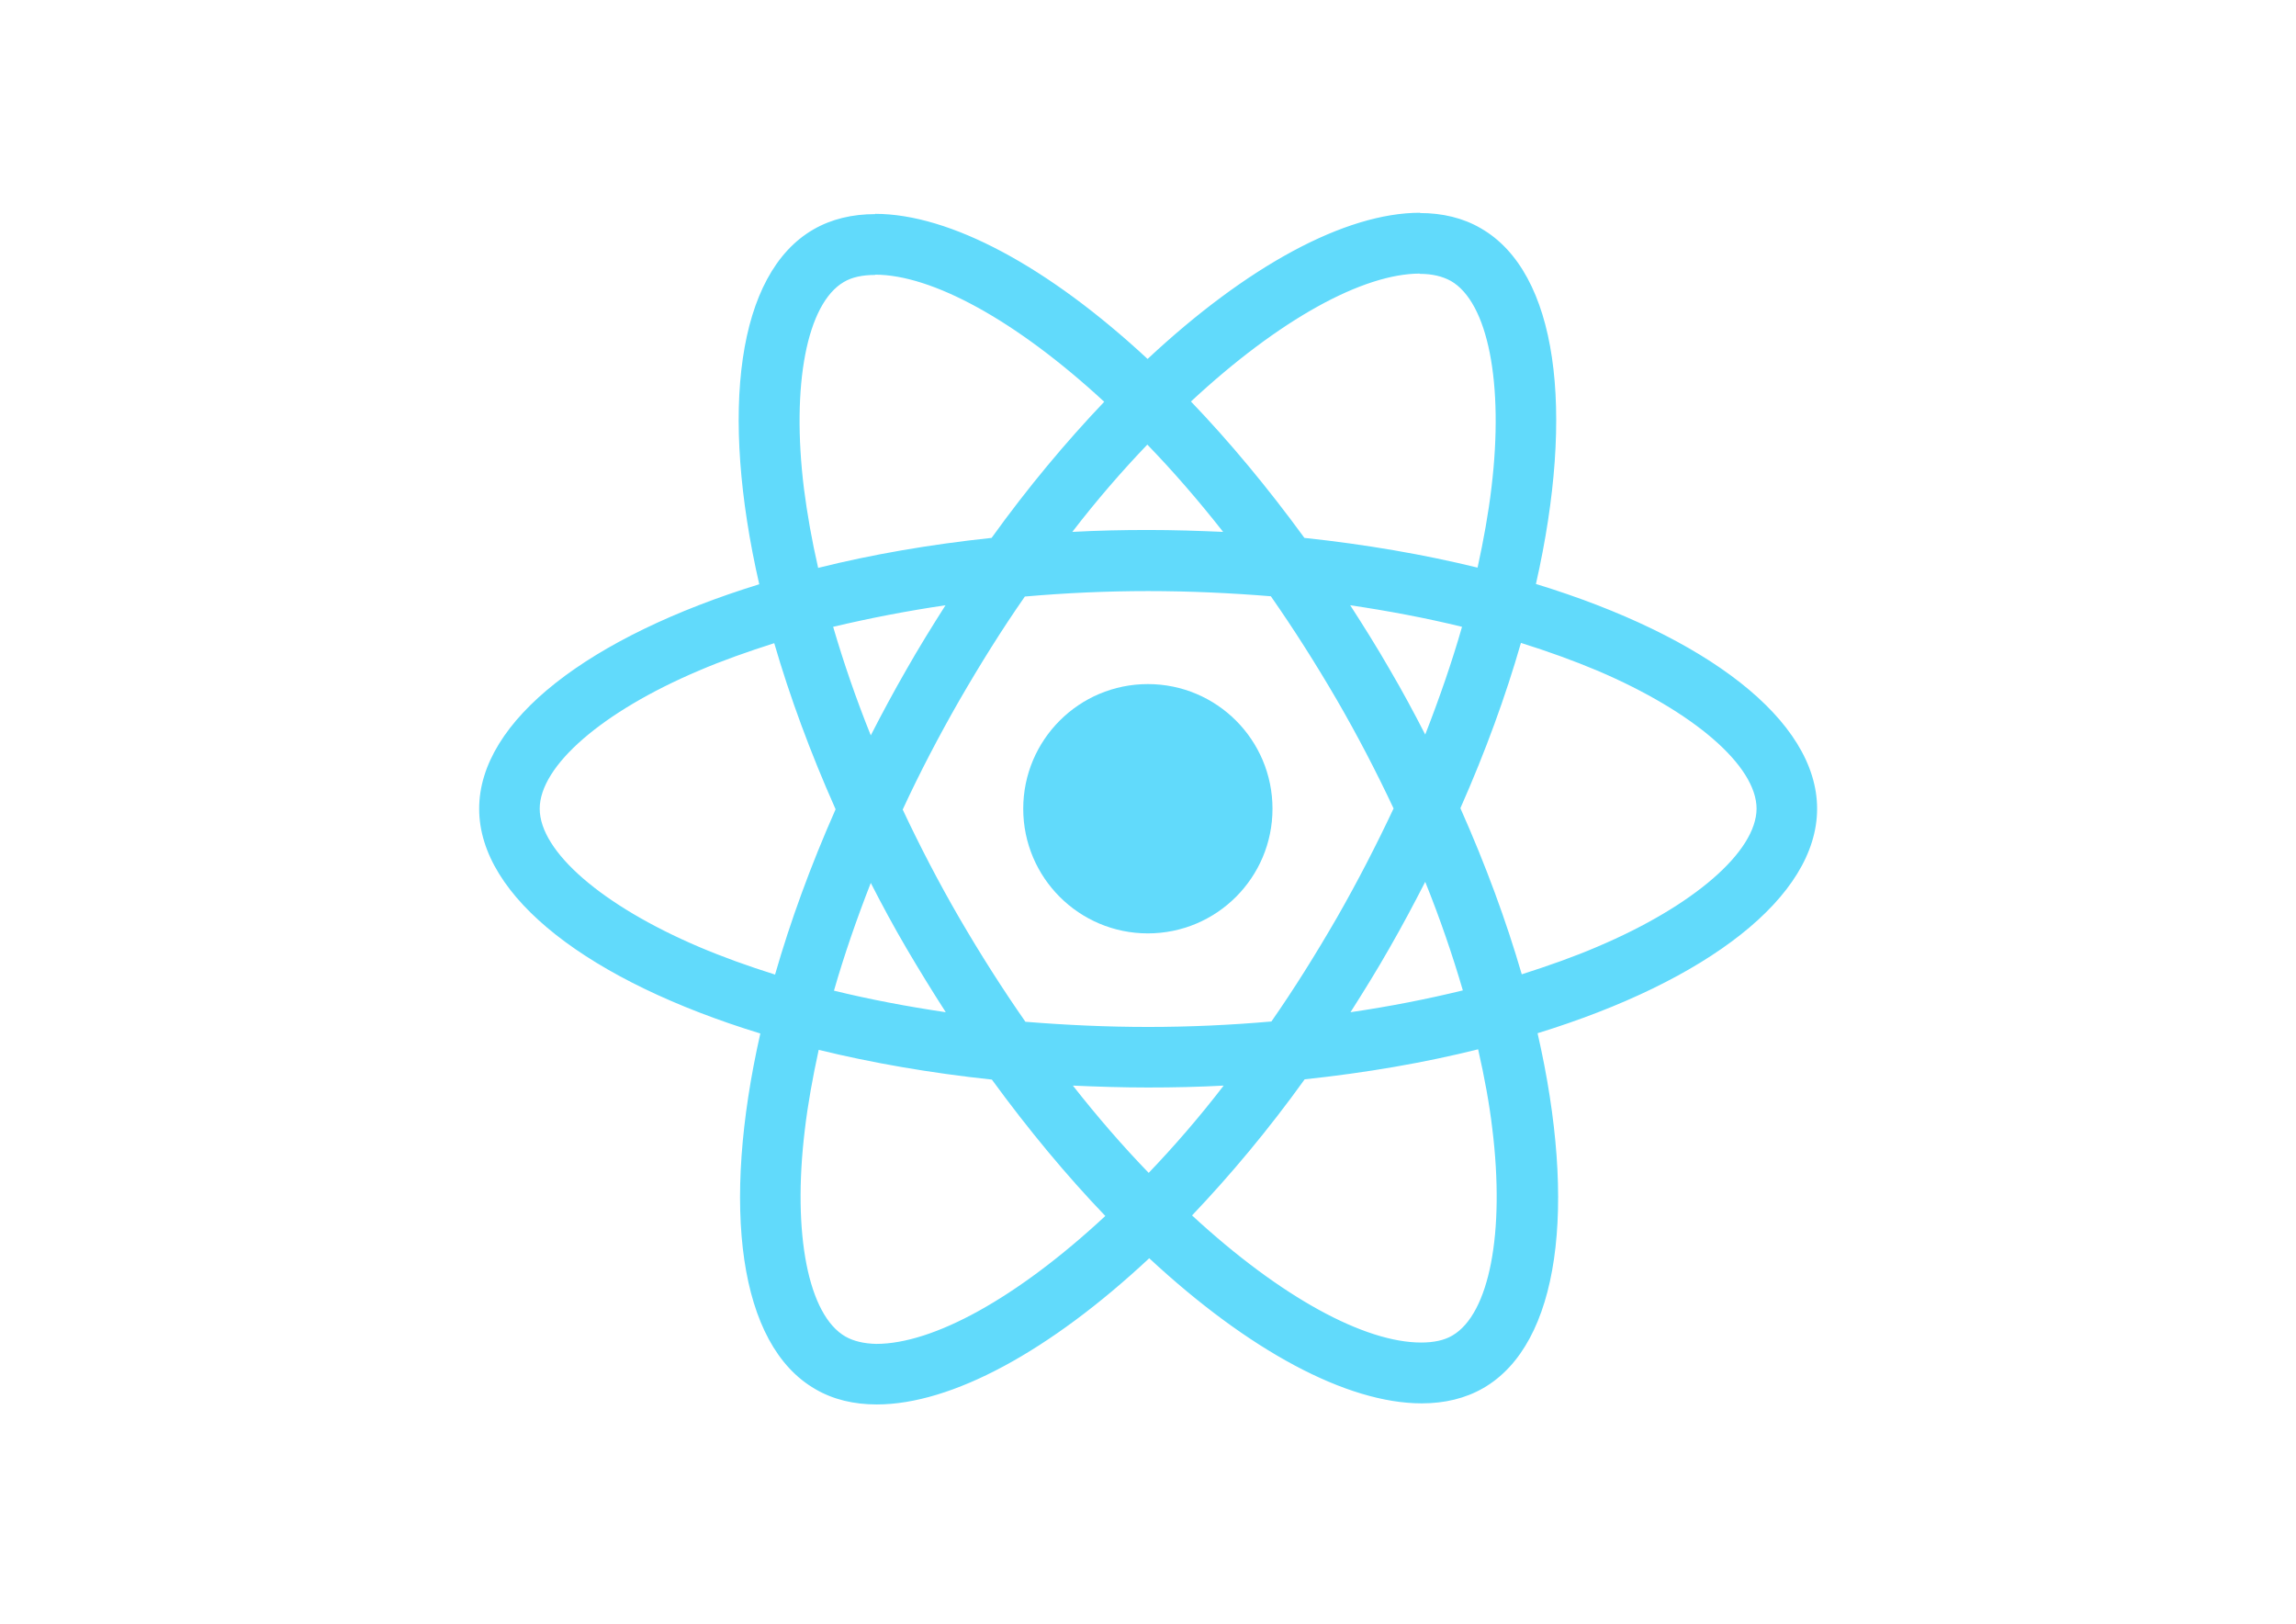
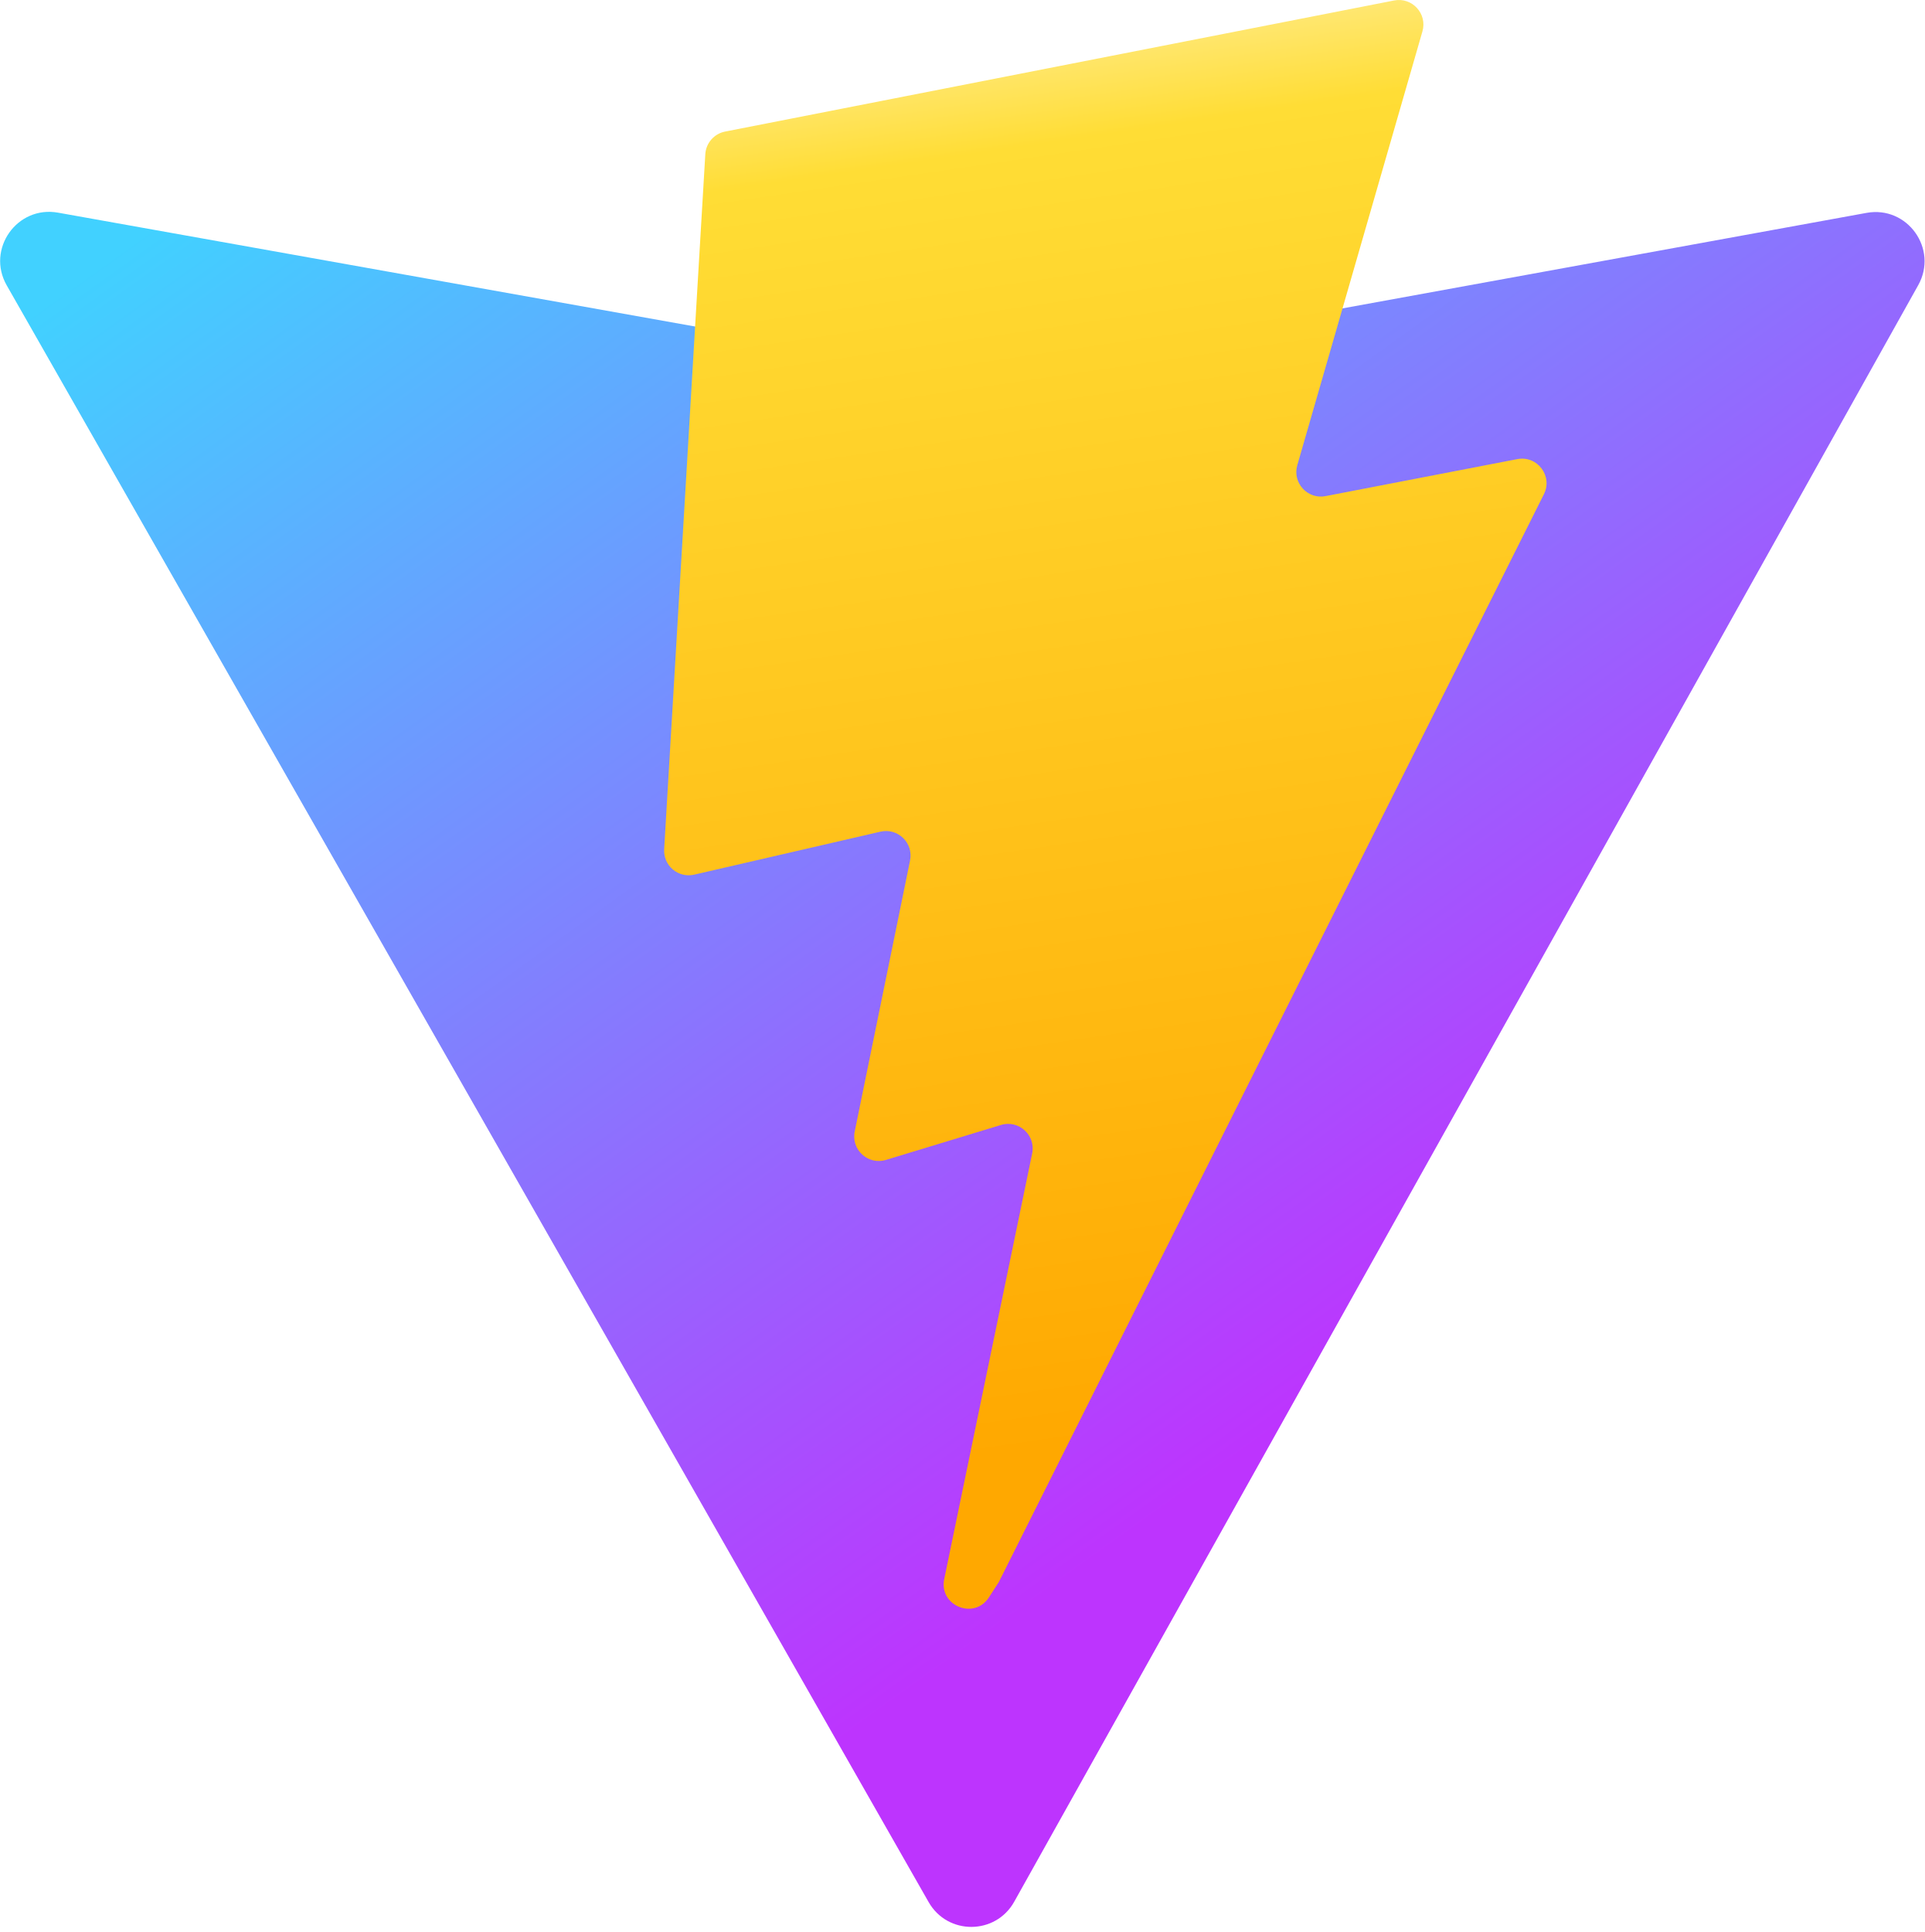
- <svg xmlns="http://www.w3.org/2000/svg" viewBox="0 0 841.9 595.3">
-   <g fill="#61DAFB">
-     <path d="M666.3 296.5c0-32.5-40.7-63.3-103.1-82.4 14.4-63.6 8-114.2-20.2-130.4-6.5-3.8-14.1-5.6-22.4-5.6v22.3c4.6 0 8.3.9 11.4 2.6 13.6 7.8 19.5 37.5 14.9 75.7-1.1 9.4-2.9 19.3-5.1 29.4-19.6-4.8-41-8.5-63.5-10.9-13.5-18.5-27.5-35.3-41.6-50 32.6-30.3 63.2-46.9 84-46.9V78c-27.5 0-63.5 19.6-99.9 53.6-36.4-33.8-72.4-53.2-99.9-53.2v22.3c20.7 0 51.4 16.5 84 46.6-14 14.7-28 31.4-41.3 49.9-22.6 2.4-44 6.1-63.6 11-2.3-10-4-19.7-5.2-29-4.7-38.2 1.1-67.9 14.6-75.8 3-1.8 6.9-2.6 11.5-2.6V78.5c-8.4 0-16 1.8-22.6 5.6-28.1 16.2-34.4 66.7-19.9 130.1-62.2 19.2-102.7 49.9-102.7 82.3 0 32.5 40.7 63.3 103.1 82.4-14.4 63.6-8 114.2 20.2 130.4 6.5 3.8 14.1 5.6 22.5 5.6 27.5 0 63.5-19.6 99.9-53.6 36.4 33.8 72.4 53.2 99.9 53.2 8.4 0 16-1.8 22.6-5.6 28.1-16.2 34.4-66.7 19.9-130.1 62-19.1 102.5-49.9 102.5-82.3zm-130.2-66.7c-3.7 12.9-8.3 26.2-13.5 39.5-4.1-8-8.4-16-13.1-24-4.6-8-9.5-15.8-14.4-23.4 14.2 2.1 27.9 4.7 41 7.9zm-45.8 106.5c-7.8 13.5-15.8 26.3-24.1 38.2-14.9 1.3-30 2-45.2 2-15.1 0-30.2-.7-45-1.9-8.3-11.9-16.4-24.6-24.2-38-7.6-13.1-14.5-26.4-20.8-39.8 6.2-13.4 13.2-26.8 20.7-39.9 7.8-13.5 15.8-26.3 24.1-38.2 14.9-1.3 30-2 45.2-2 15.1 0 30.2.7 45 1.9 8.3 11.9 16.4 24.6 24.2 38 7.6 13.1 14.5 26.4 20.8 39.8-6.3 13.4-13.2 26.8-20.7 39.9zm32.3-13c5.4 13.4 10 26.8 13.8 39.8-13.1 3.2-26.9 5.9-41.2 8 4.9-7.7 9.8-15.6 14.4-23.7 4.6-8 8.9-16.1 13-24.1zM421.2 430c-9.3-9.6-18.6-20.3-27.8-32 9 .4 18.2.7 27.5.7 9.4 0 18.7-.2 27.8-.7-9 11.7-18.3 22.4-27.5 32zm-74.4-58.9c-14.2-2.1-27.9-4.7-41-7.9 3.7-12.9 8.3-26.2 13.5-39.5 4.1 8 8.4 16 13.1 24 4.7 8 9.5 15.8 14.4 23.4zM420.7 163c9.3 9.6 18.6 20.3 27.8 32-9-.4-18.2-.7-27.5-.7-9.4 0-18.7.2-27.8.7 9-11.7 18.3-22.4 27.5-32zm-74 58.9c-4.9 7.7-9.8 15.6-14.4 23.7-4.6 8-8.9 16-13 24-5.4-13.4-10-26.8-13.8-39.8 13.1-3.1 26.9-5.8 41.2-7.9zm-90.5 125.2c-35.4-15.1-58.3-34.9-58.3-50.6 0-15.7 22.9-35.6 58.3-50.6 8.6-3.7 18-7 27.7-10.1 5.7 19.6 13.2 40 22.5 60.9-9.2 20.8-16.6 41.1-22.2 60.6-9.9-3.1-19.3-6.5-28-10.2zM310 490c-13.6-7.8-19.5-37.5-14.9-75.7 1.1-9.4 2.9-19.3 5.1-29.4 19.6 4.8 41 8.5 63.5 10.9 13.5 18.5 27.5 35.3 41.6 50-32.6 30.3-63.2 46.9-84 46.9-4.5-.1-8.3-1-11.3-2.7zm237.2-76.2c4.7 38.2-1.1 67.9-14.6 75.8-3 1.8-6.9 2.6-11.5 2.6-20.7 0-51.4-16.5-84-46.6 14-14.7 28-31.4 41.3-49.9 22.6-2.4 44-6.1 63.6-11 2.3 10.1 4.1 19.8 5.2 29.1zm38.5-66.7c-8.6 3.7-18 7-27.7 10.1-5.7-19.6-13.2-40-22.5-60.9 9.2-20.8 16.6-41.1 22.2-60.6 9.9 3.1 19.3 6.5 28.1 10.2 35.4 15.1 58.3 34.9 58.3 50.6-.1 15.7-23 35.6-58.4 50.6zM320.8 78.4z" />
-     <circle cx="420.9" cy="296.5" r="45.7" />
-     <path d="M520.5 78.1z" />
-   </g>
+ <svg xmlns="http://www.w3.org/2000/svg" aria-hidden="true" role="img" class="iconify iconify--logos" width="31.88" height="32" preserveAspectRatio="xMidYMid meet" viewBox="0 0 256 257">
+   <defs>
+     <linearGradient id="IconifyId1813088fe1fbc01fb466" x1="-.828%" x2="57.636%" y1="7.652%" y2="78.411%">
+       <stop offset="0%" stop-color="#41D1FF" />
+       <stop offset="100%" stop-color="#BD34FE" />
+     </linearGradient>
+     <linearGradient id="IconifyId1813088fe1fbc01fb467" x1="43.376%" x2="50.316%" y1="2.242%" y2="89.03%">
+       <stop offset="0%" stop-color="#FFEA83" />
+       <stop offset="8.333%" stop-color="#FFDD35" />
+       <stop offset="100%" stop-color="#FFA800" />
+     </linearGradient>
+   </defs>
+   <path fill="url(#IconifyId1813088fe1fbc01fb466)" d="M255.153 37.938L134.897 252.976c-2.483 4.44-8.862 4.466-11.382.048L.875 37.958c-2.746-4.814 1.371-10.646 6.827-9.67l120.385 21.517a6.537 6.537 0 0 0 2.322-.004l117.867-21.483c5.438-.991 9.574 4.796 6.877 9.62Z" />
+   <path fill="url(#IconifyId1813088fe1fbc01fb467)" d="M185.432.063L96.44 17.501a3.268 3.268 0 0 0-2.634 3.014l-5.474 92.456a3.268 3.268 0 0 0 3.997 3.378l24.777-5.718c2.318-.535 4.413 1.507 3.936 3.838l-7.361 36.047c-.495 2.426 1.782 4.5 4.151 3.78l15.304-4.649c2.372-.72 4.652 1.36 4.15 3.788l-11.698 56.621c-.732 3.542 3.979 5.473 5.943 2.437l1.313-2.028l72.516-144.72c1.215-2.423-.88-5.186-3.54-4.672l-25.505 4.922c-2.396.462-4.435-1.77-3.759-4.114l16.646-57.705c.677-2.35-1.37-4.583-3.769-4.113Z" />
</svg>
